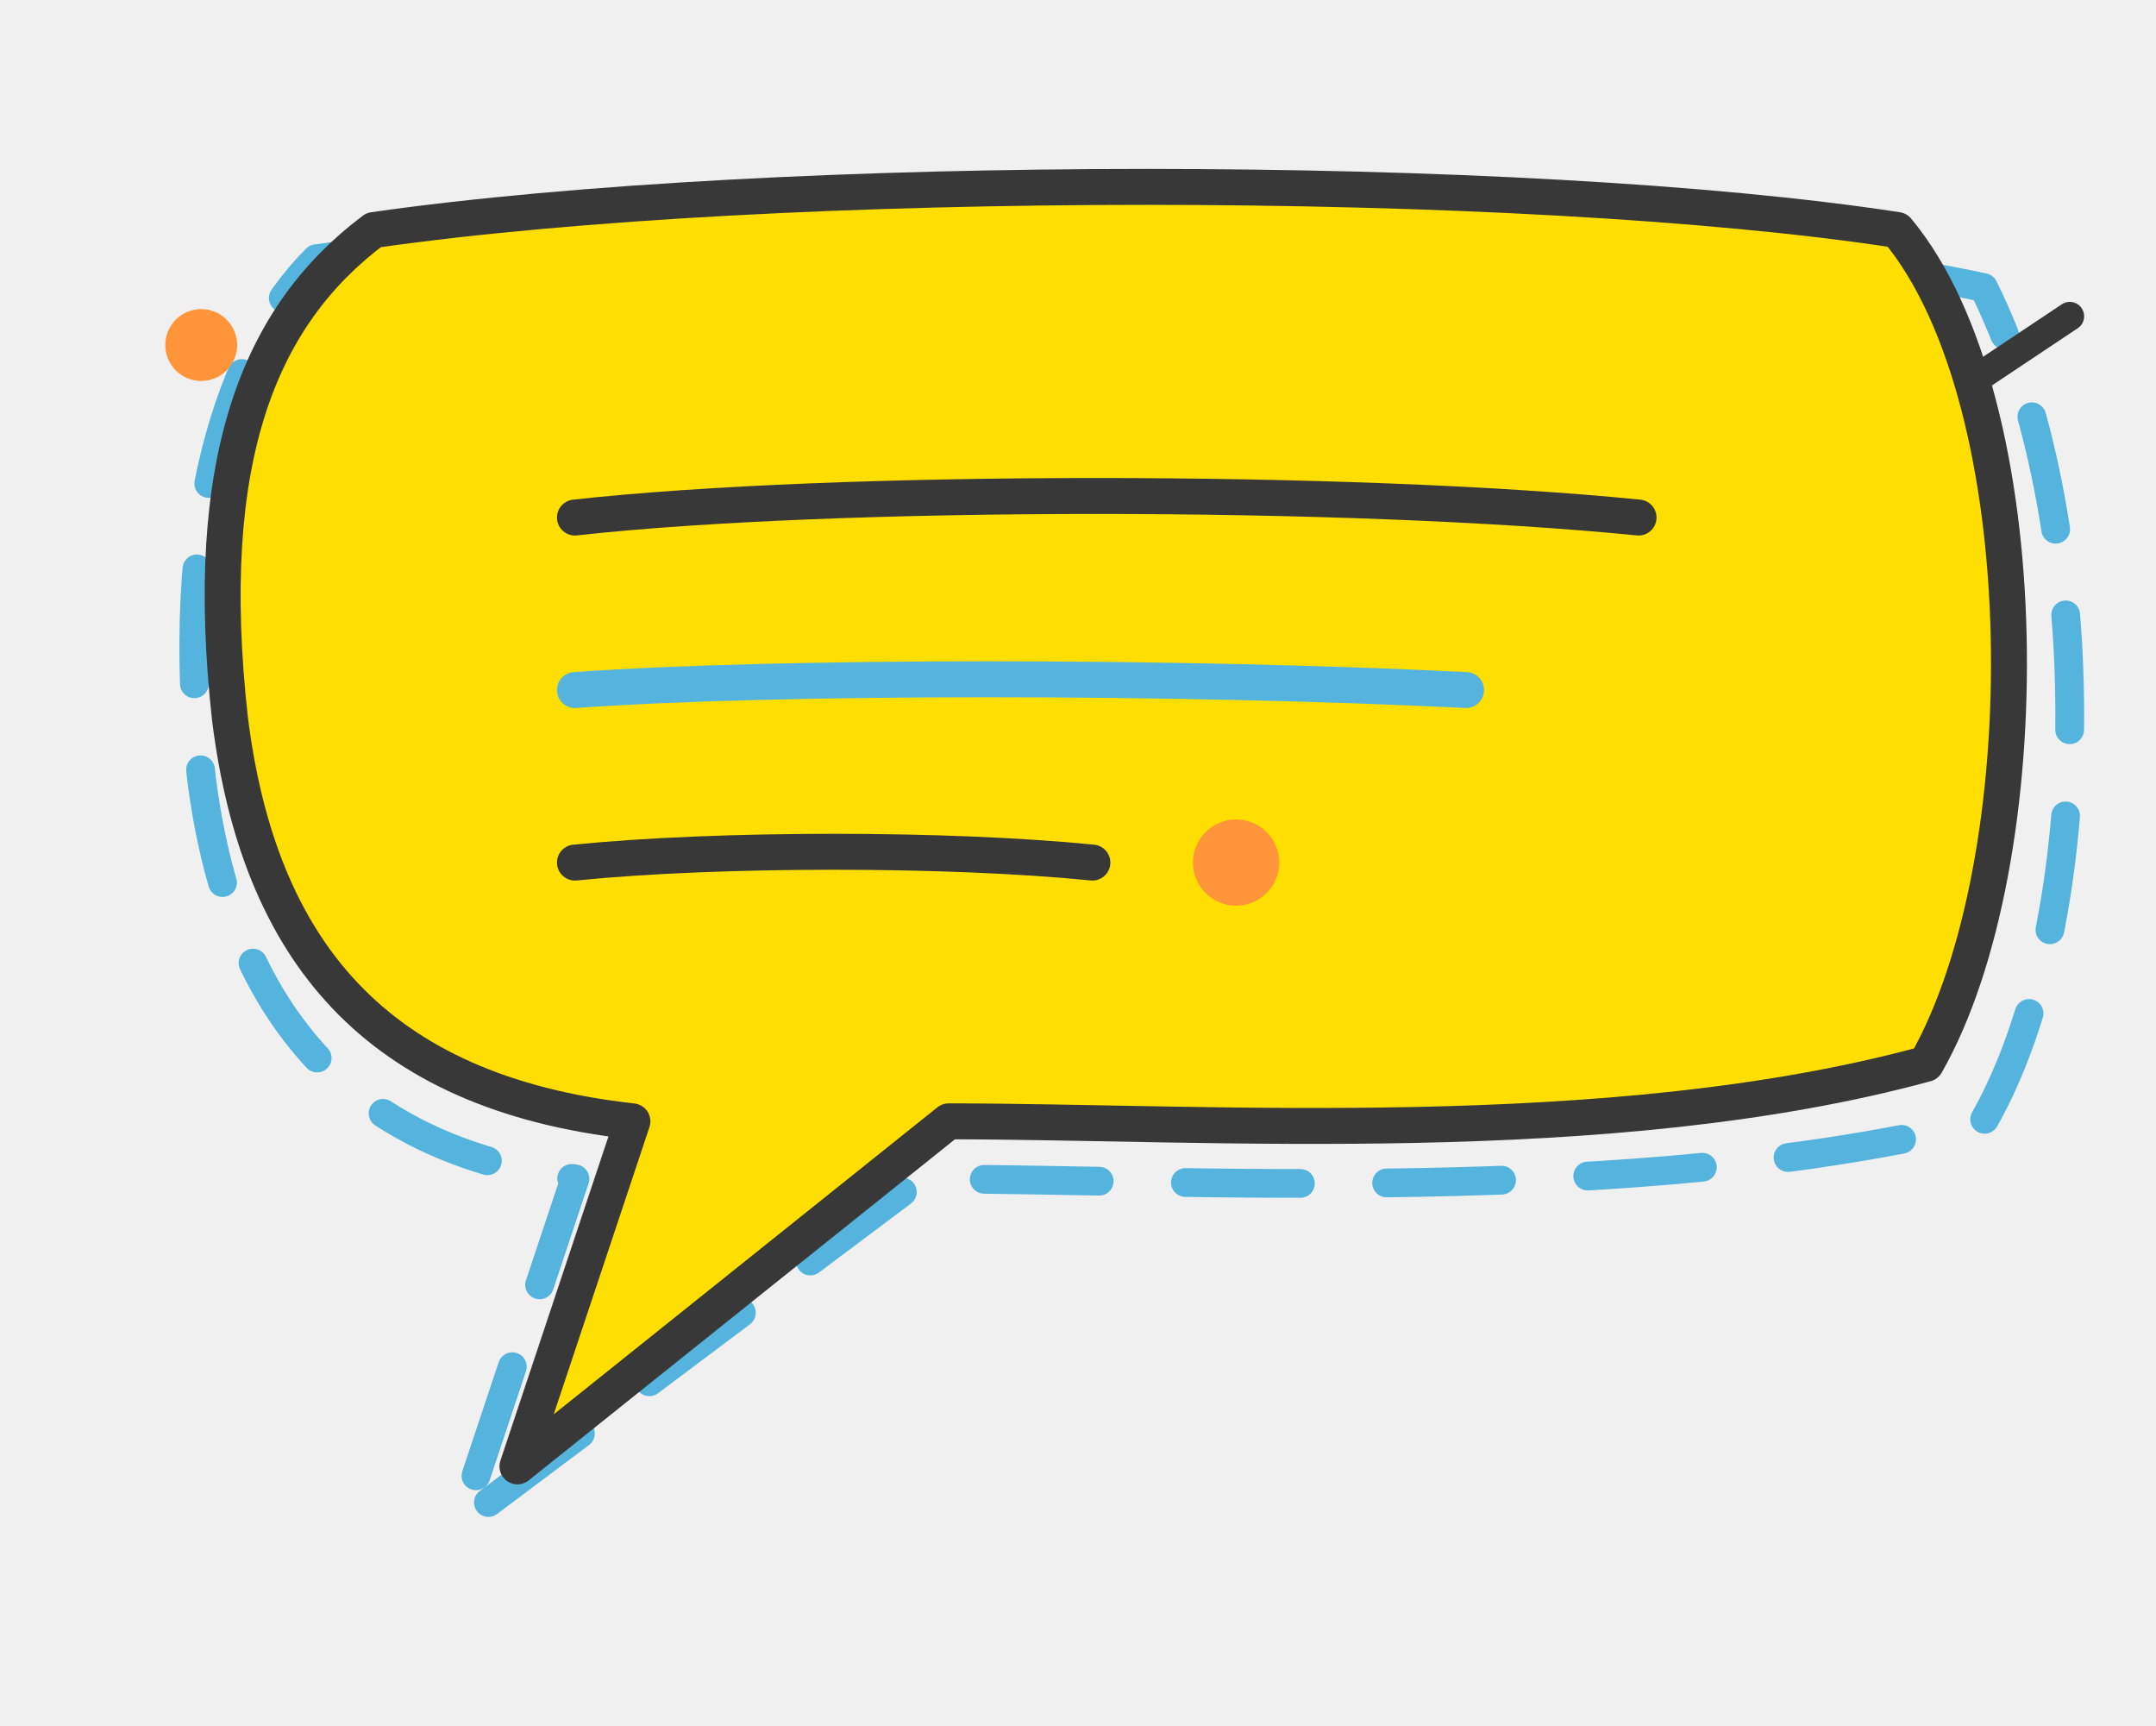
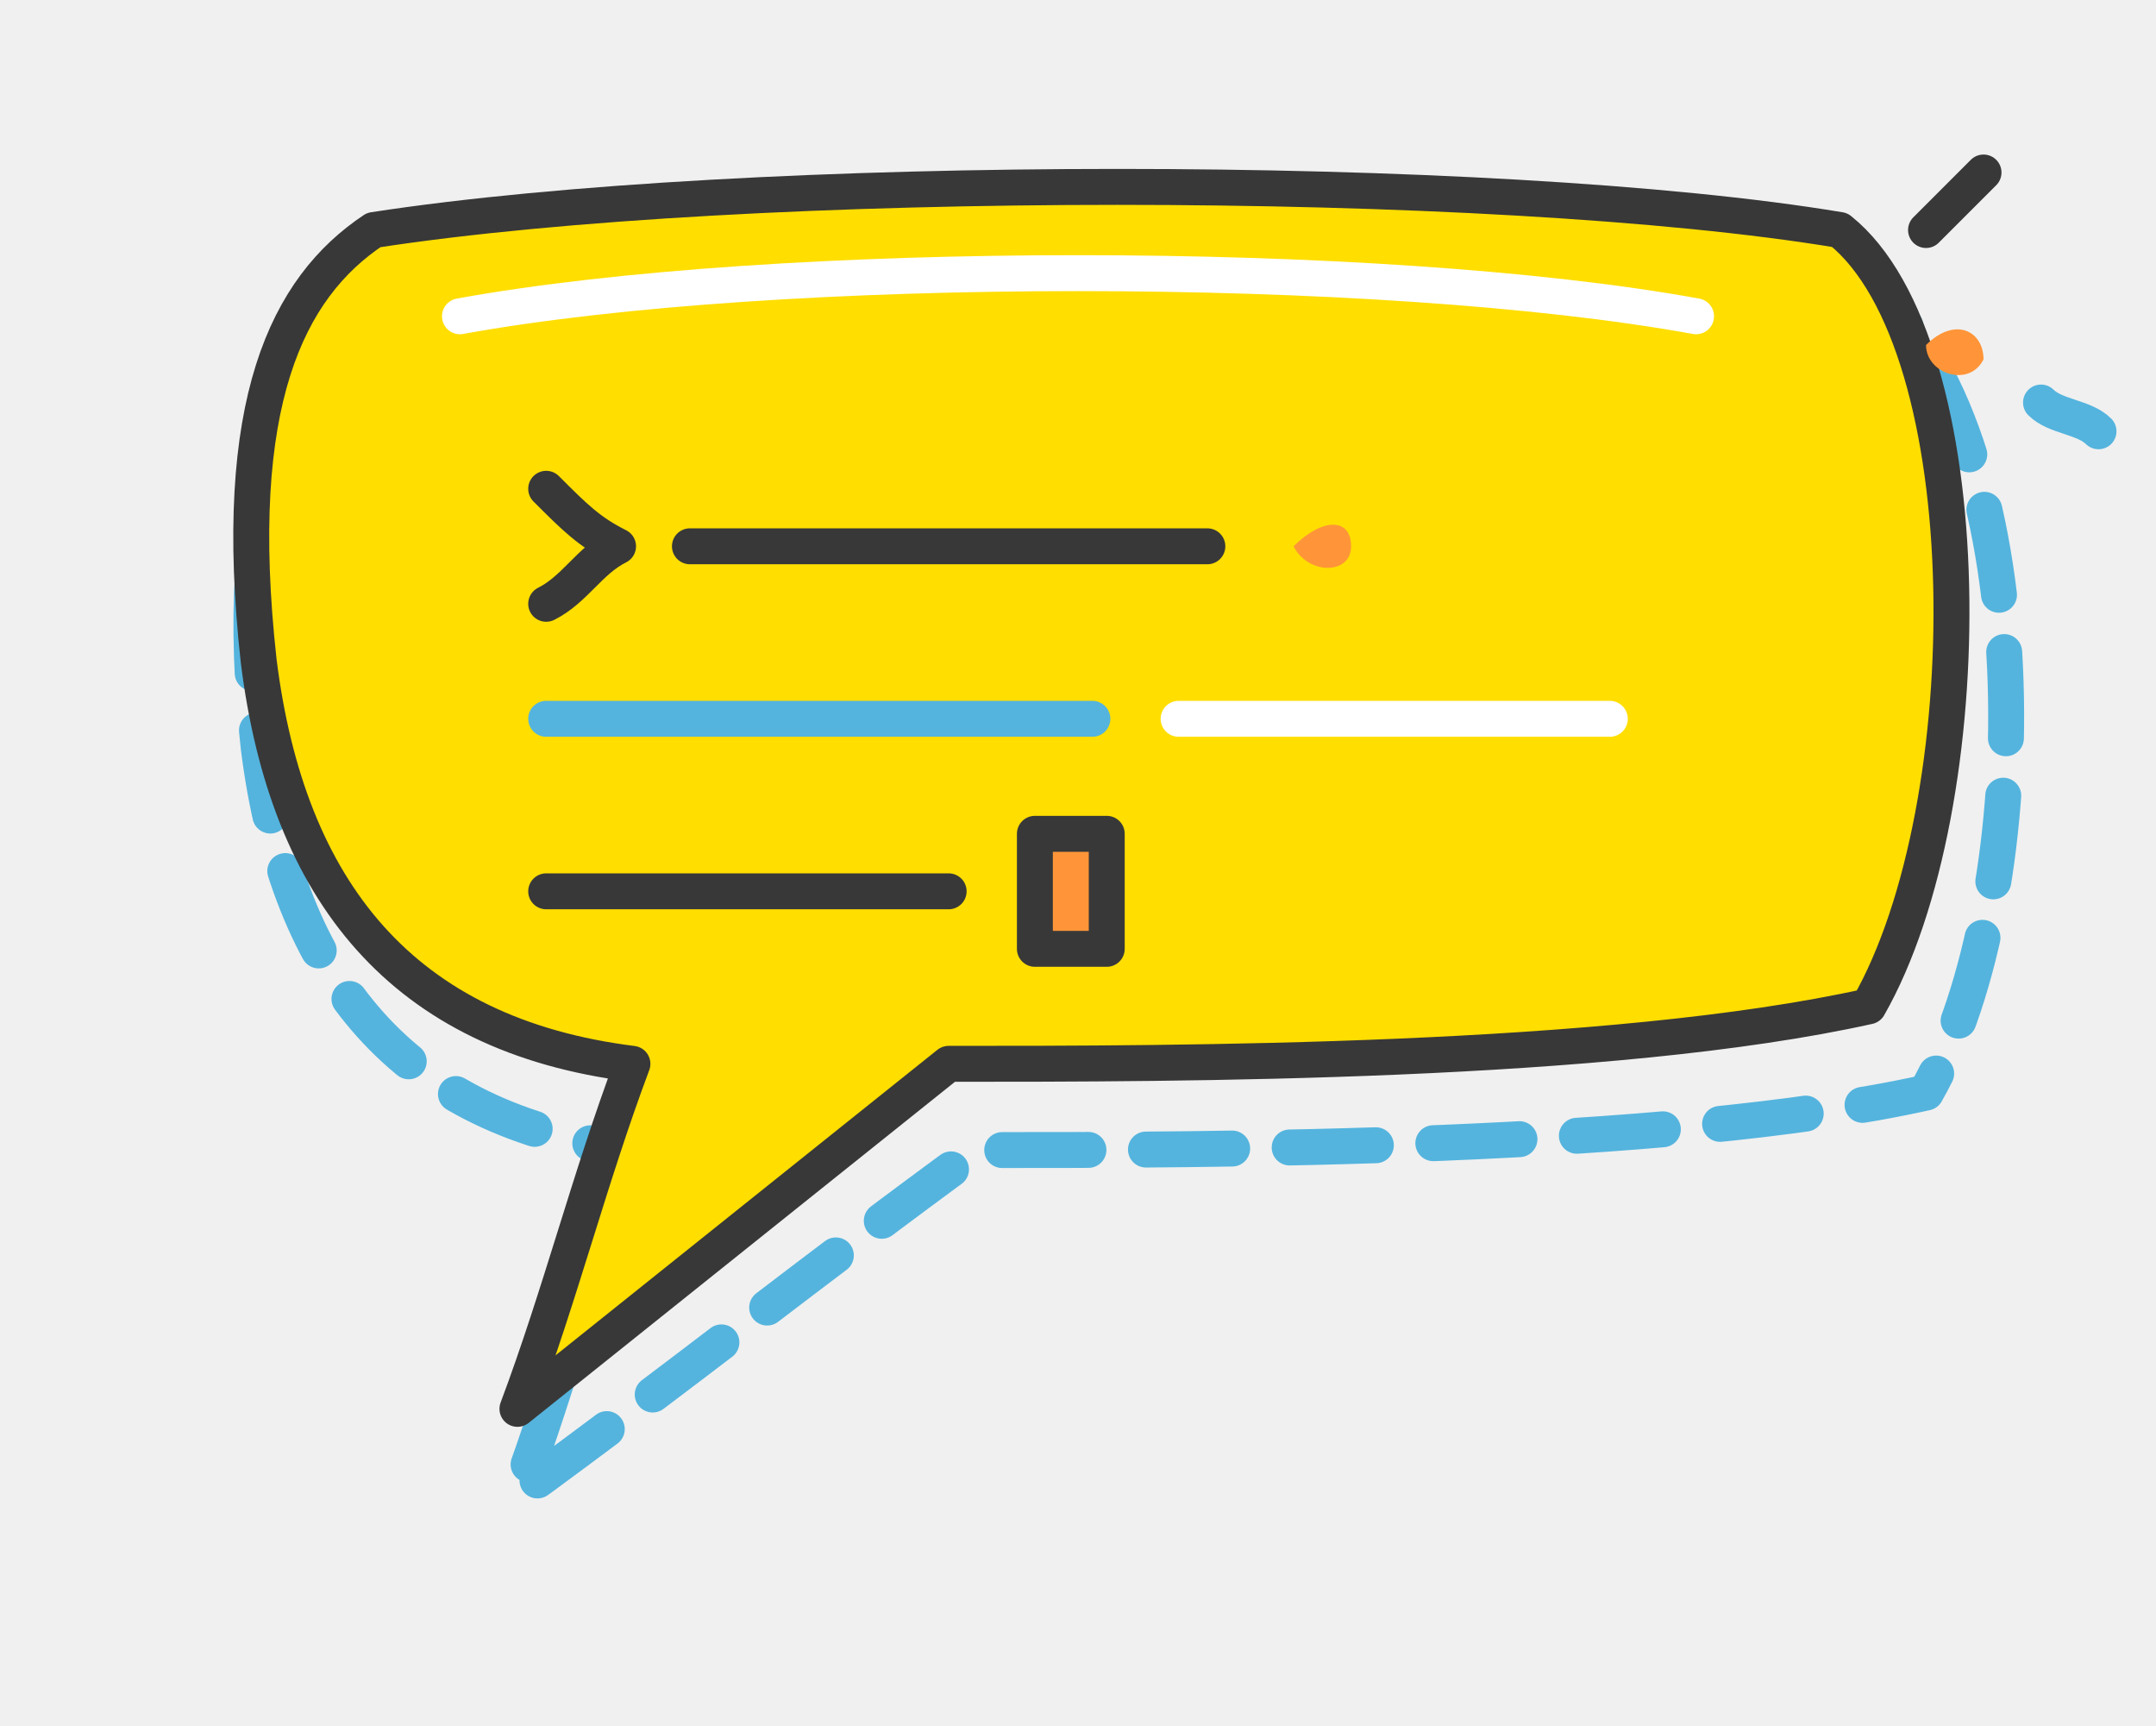
<svg xmlns="http://www.w3.org/2000/svg" viewBox="0 0 150 120" fill="none" aria-hidden="true">
-   <path d="M 22 18 C 50 14, 110 14, 138 20 C 146 36, 146 64, 138 78 C 114 84, 82 82, 64 82 L 32 106 L 40 82 C 24 80, 16 70, 14 54 C 12 36, 16 24, 22 18 Z" stroke="#54b4de" stroke-width="2" stroke-linecap="round" stroke-linejoin="round" stroke-dasharray="8 6" />
-   <path d="M 26 16            C 54 12, 106 12, 132 16            C 142 28, 142 60, 134 74            C 112 80, 84 78, 66 78            L 36 102            L 44 78            C 26 76, 18 66, 16 50            C 14 32, 18 22, 26 16 Z" fill="#ffde00" stroke="#383838" stroke-width="2.5" stroke-linecap="round" stroke-linejoin="round" />
-   <path d="M 40 36 C 58 34, 94 34, 114 36" stroke="#383838" stroke-width="2.5" stroke-linecap="round" />
-   <path d="M 40 48 C 54 47, 82 47, 102 48" stroke="#54b4de" stroke-width="2.5" stroke-linecap="round" />
-   <path d="M 40 60 C 50 59, 66 59, 76 60" stroke="#383838" stroke-width="2.5" stroke-linecap="round" />
-   <circle cx="86" cy="60" r="3" fill="#ff9538" />
-   <path d="M 138 26 L 144 22" stroke="#383838" stroke-width="2" stroke-linecap="round" />
-   <circle cx="14" cy="24" r="2.5" fill="#ff9538" />
+   <path d="M 28 20 C 54 16 106 16 130 20 C 142 30 142 62 134 76 C 116 80 84 80 68 80 C 57 88 47 96 36 104 C 39 96 41 88 44 80 C 28 78 20 68 18 52 C 16 34 20 24 28 20 Z" stroke="#54b4de" stroke-width="2.5" stroke-linecap="round" stroke-linejoin="round" stroke-dasharray="6 4" />
+   <path d="M 26 16 C 52 12 104 12 128 16 C 138 24 138 56 130 70 C 112 74 82 74 66 74 C 56 82 46 90 36 98 C 39 90 41 82 44 74 C 28 72 20 62 18 46 C 16 28 20 20 26 16 Z" fill="#ffde00" stroke="#383838" stroke-width="2.5" stroke-linecap="round" stroke-linejoin="round" />
+   <path d="M 32 22 C 54 18 96 18 118 22" stroke="#ffffff" stroke-width="2.5" stroke-linecap="round" stroke-linejoin="round" />
+   <path d="M 38 34 C 40 36 41 37 43 38 C 41 39 40 41 38 42" stroke="#383838" stroke-width="2.5" stroke-linecap="round" stroke-linejoin="round" />
+   <path d="M 48 38 C 60 38 72 38 84 38" stroke="#383838" stroke-width="2.5" stroke-linecap="round" stroke-linejoin="round" />
+   <path d="M 90 38 C 92 36 94 36 94 38 C 94 40 91 40 90 38 Z" fill="#ff9538" />
+   <path d="M 38 50 C 51 50 63 50 76 50" stroke="#54b4de" stroke-width="2.5" stroke-linecap="round" stroke-linejoin="round" />
+   <path d="M 82 50 C 92 50 102 50 112 50" stroke="#ffffff" stroke-width="2.5" stroke-linecap="round" stroke-linejoin="round" />
+   <path d="M 38 62 C 47 62 57 62 66 62" stroke="#383838" stroke-width="2.5" stroke-linecap="round" stroke-linejoin="round" />
+   <path d="M 72 58 C 74 58 76 58 77 58 C 77 61 77 63 77 66 C 75 66 73 66 72 66 C 72 63 72 61 72 58 Z" fill="#ff9538" stroke="#383838" stroke-width="2.5" stroke-linecap="round" stroke-linejoin="round" />
+   <path d="M 134 24 C 136 22 138 23 138 25 C 137 27 134 26 134 24 Z" fill="#ff9538" />
+   <path d="M 134 16 C 135 15 137 13 138 12" stroke="#383838" stroke-width="2.5" stroke-linecap="round" stroke-linejoin="round" />
+   <path d="M 142 28 C 143 29 145 29 146 30" stroke="#54b4de" stroke-width="2.5" stroke-linecap="round" stroke-linejoin="round" />
</svg>
